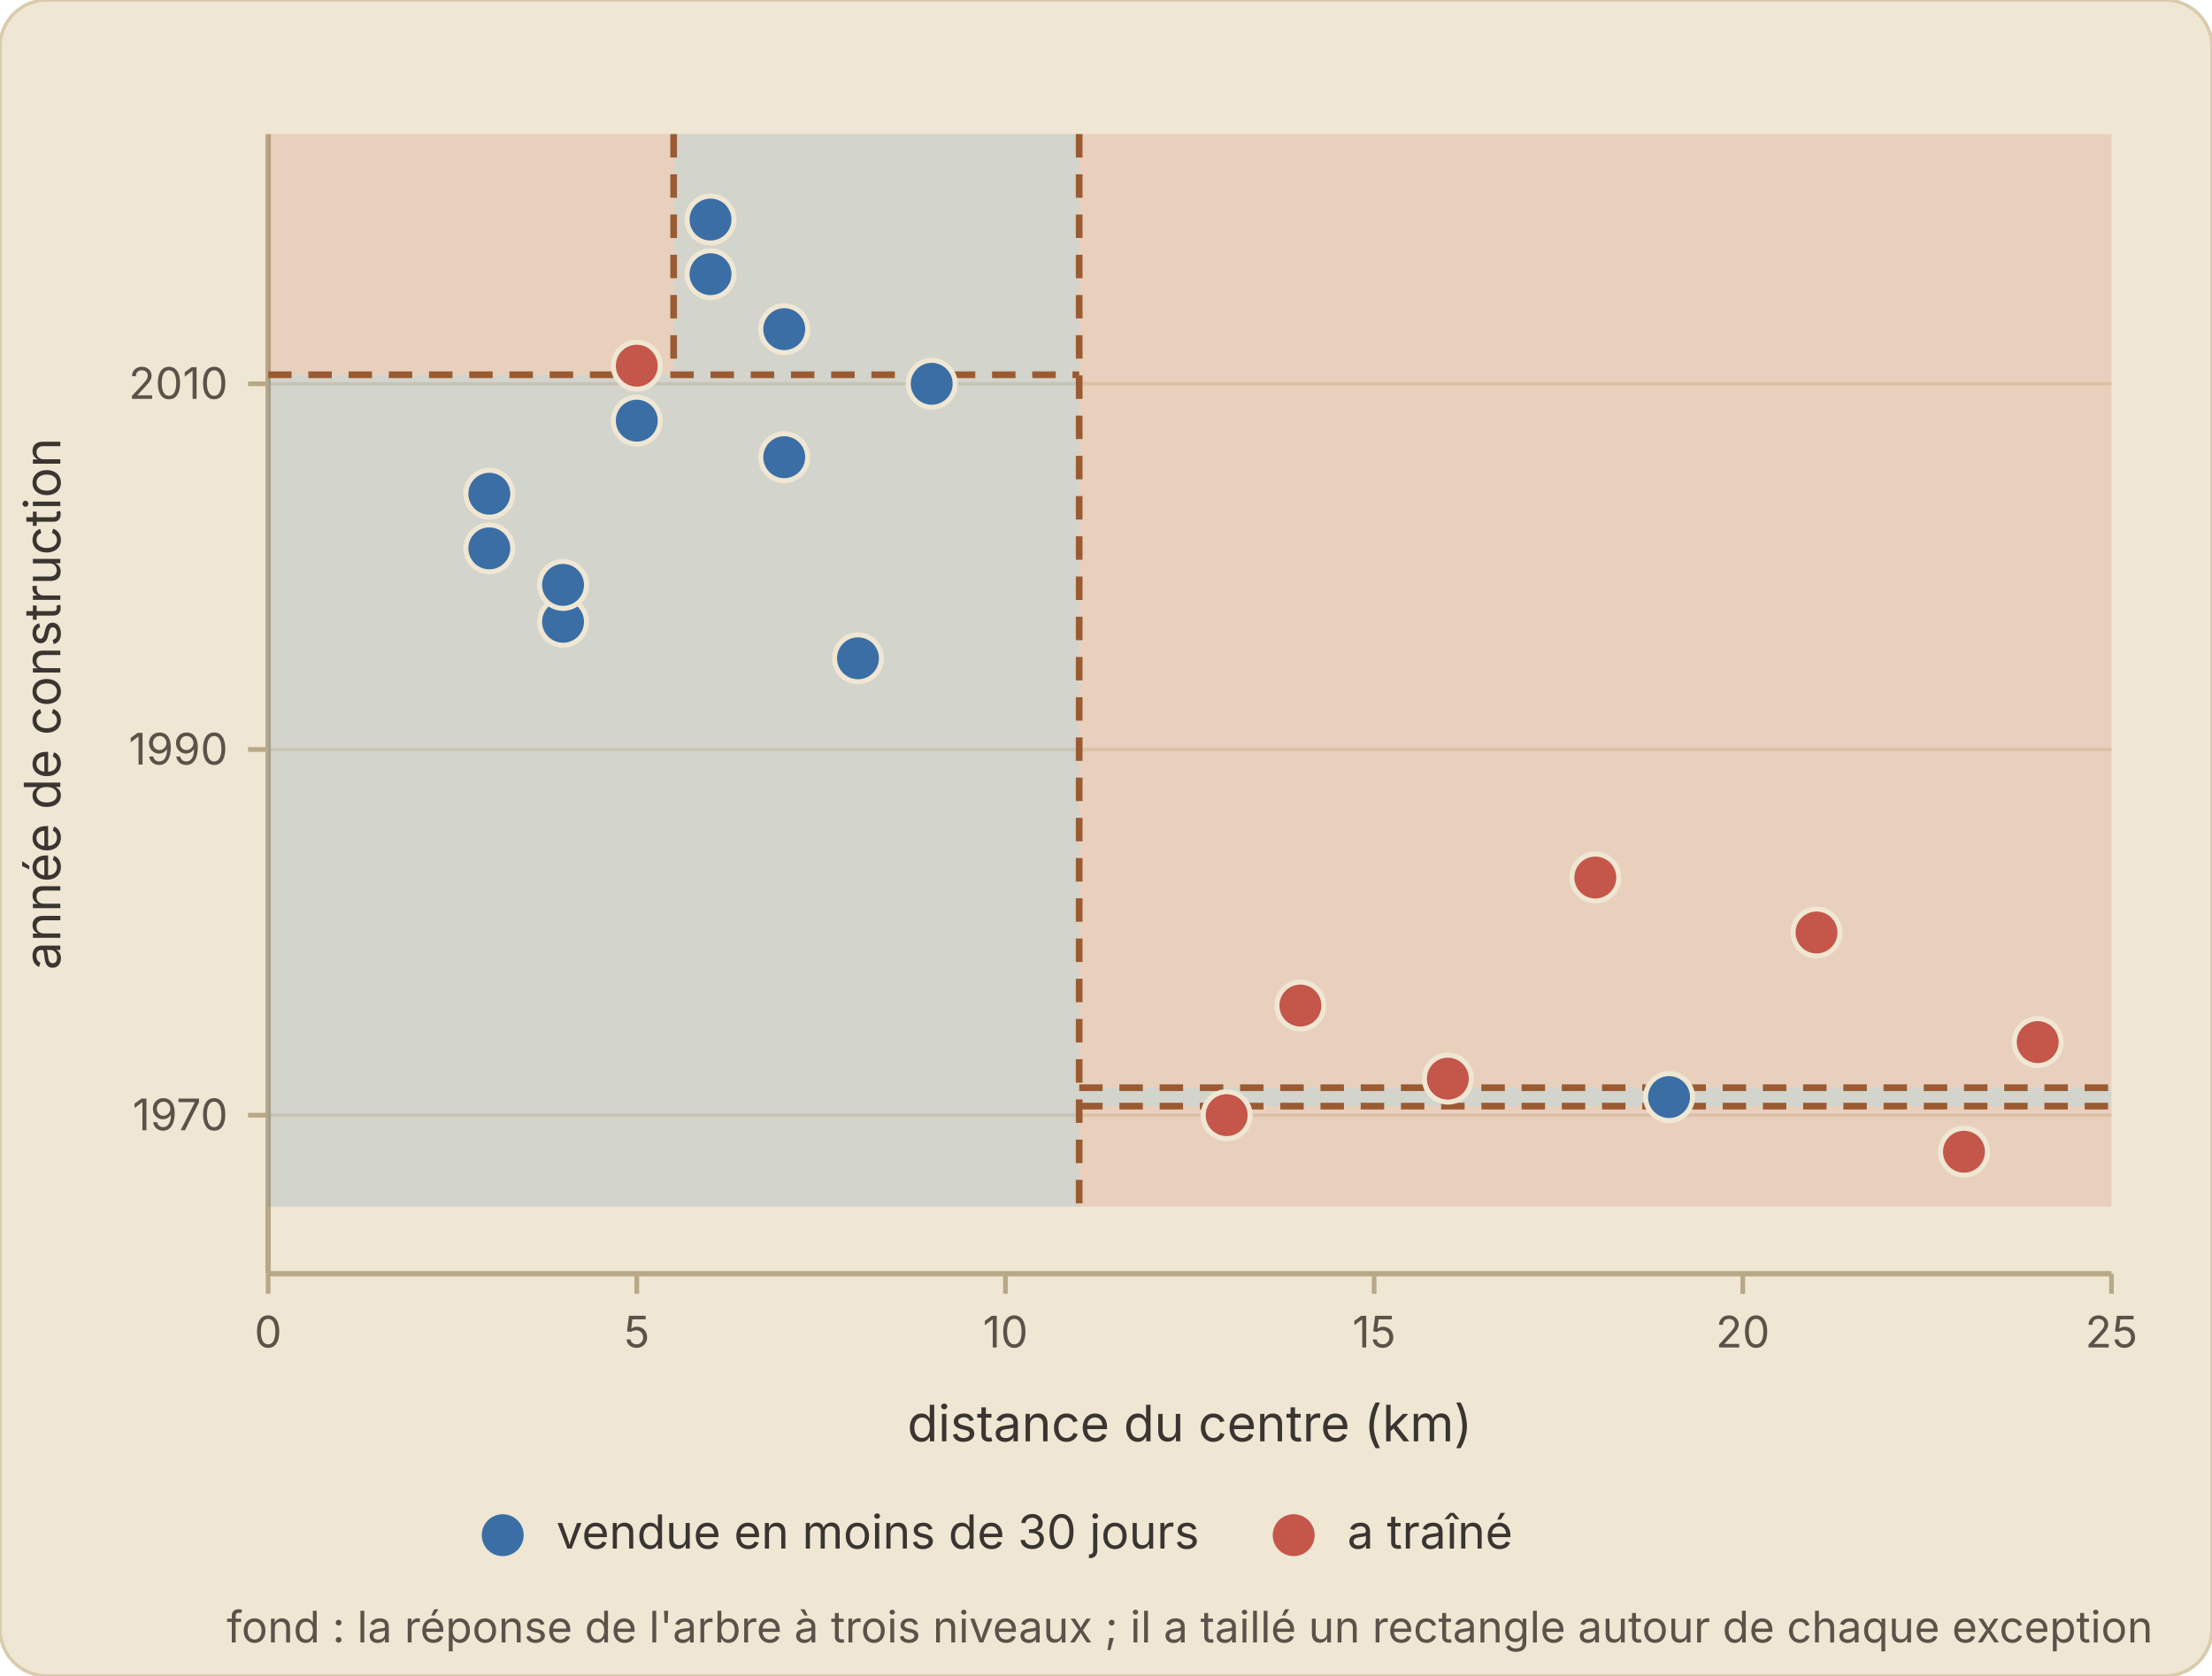
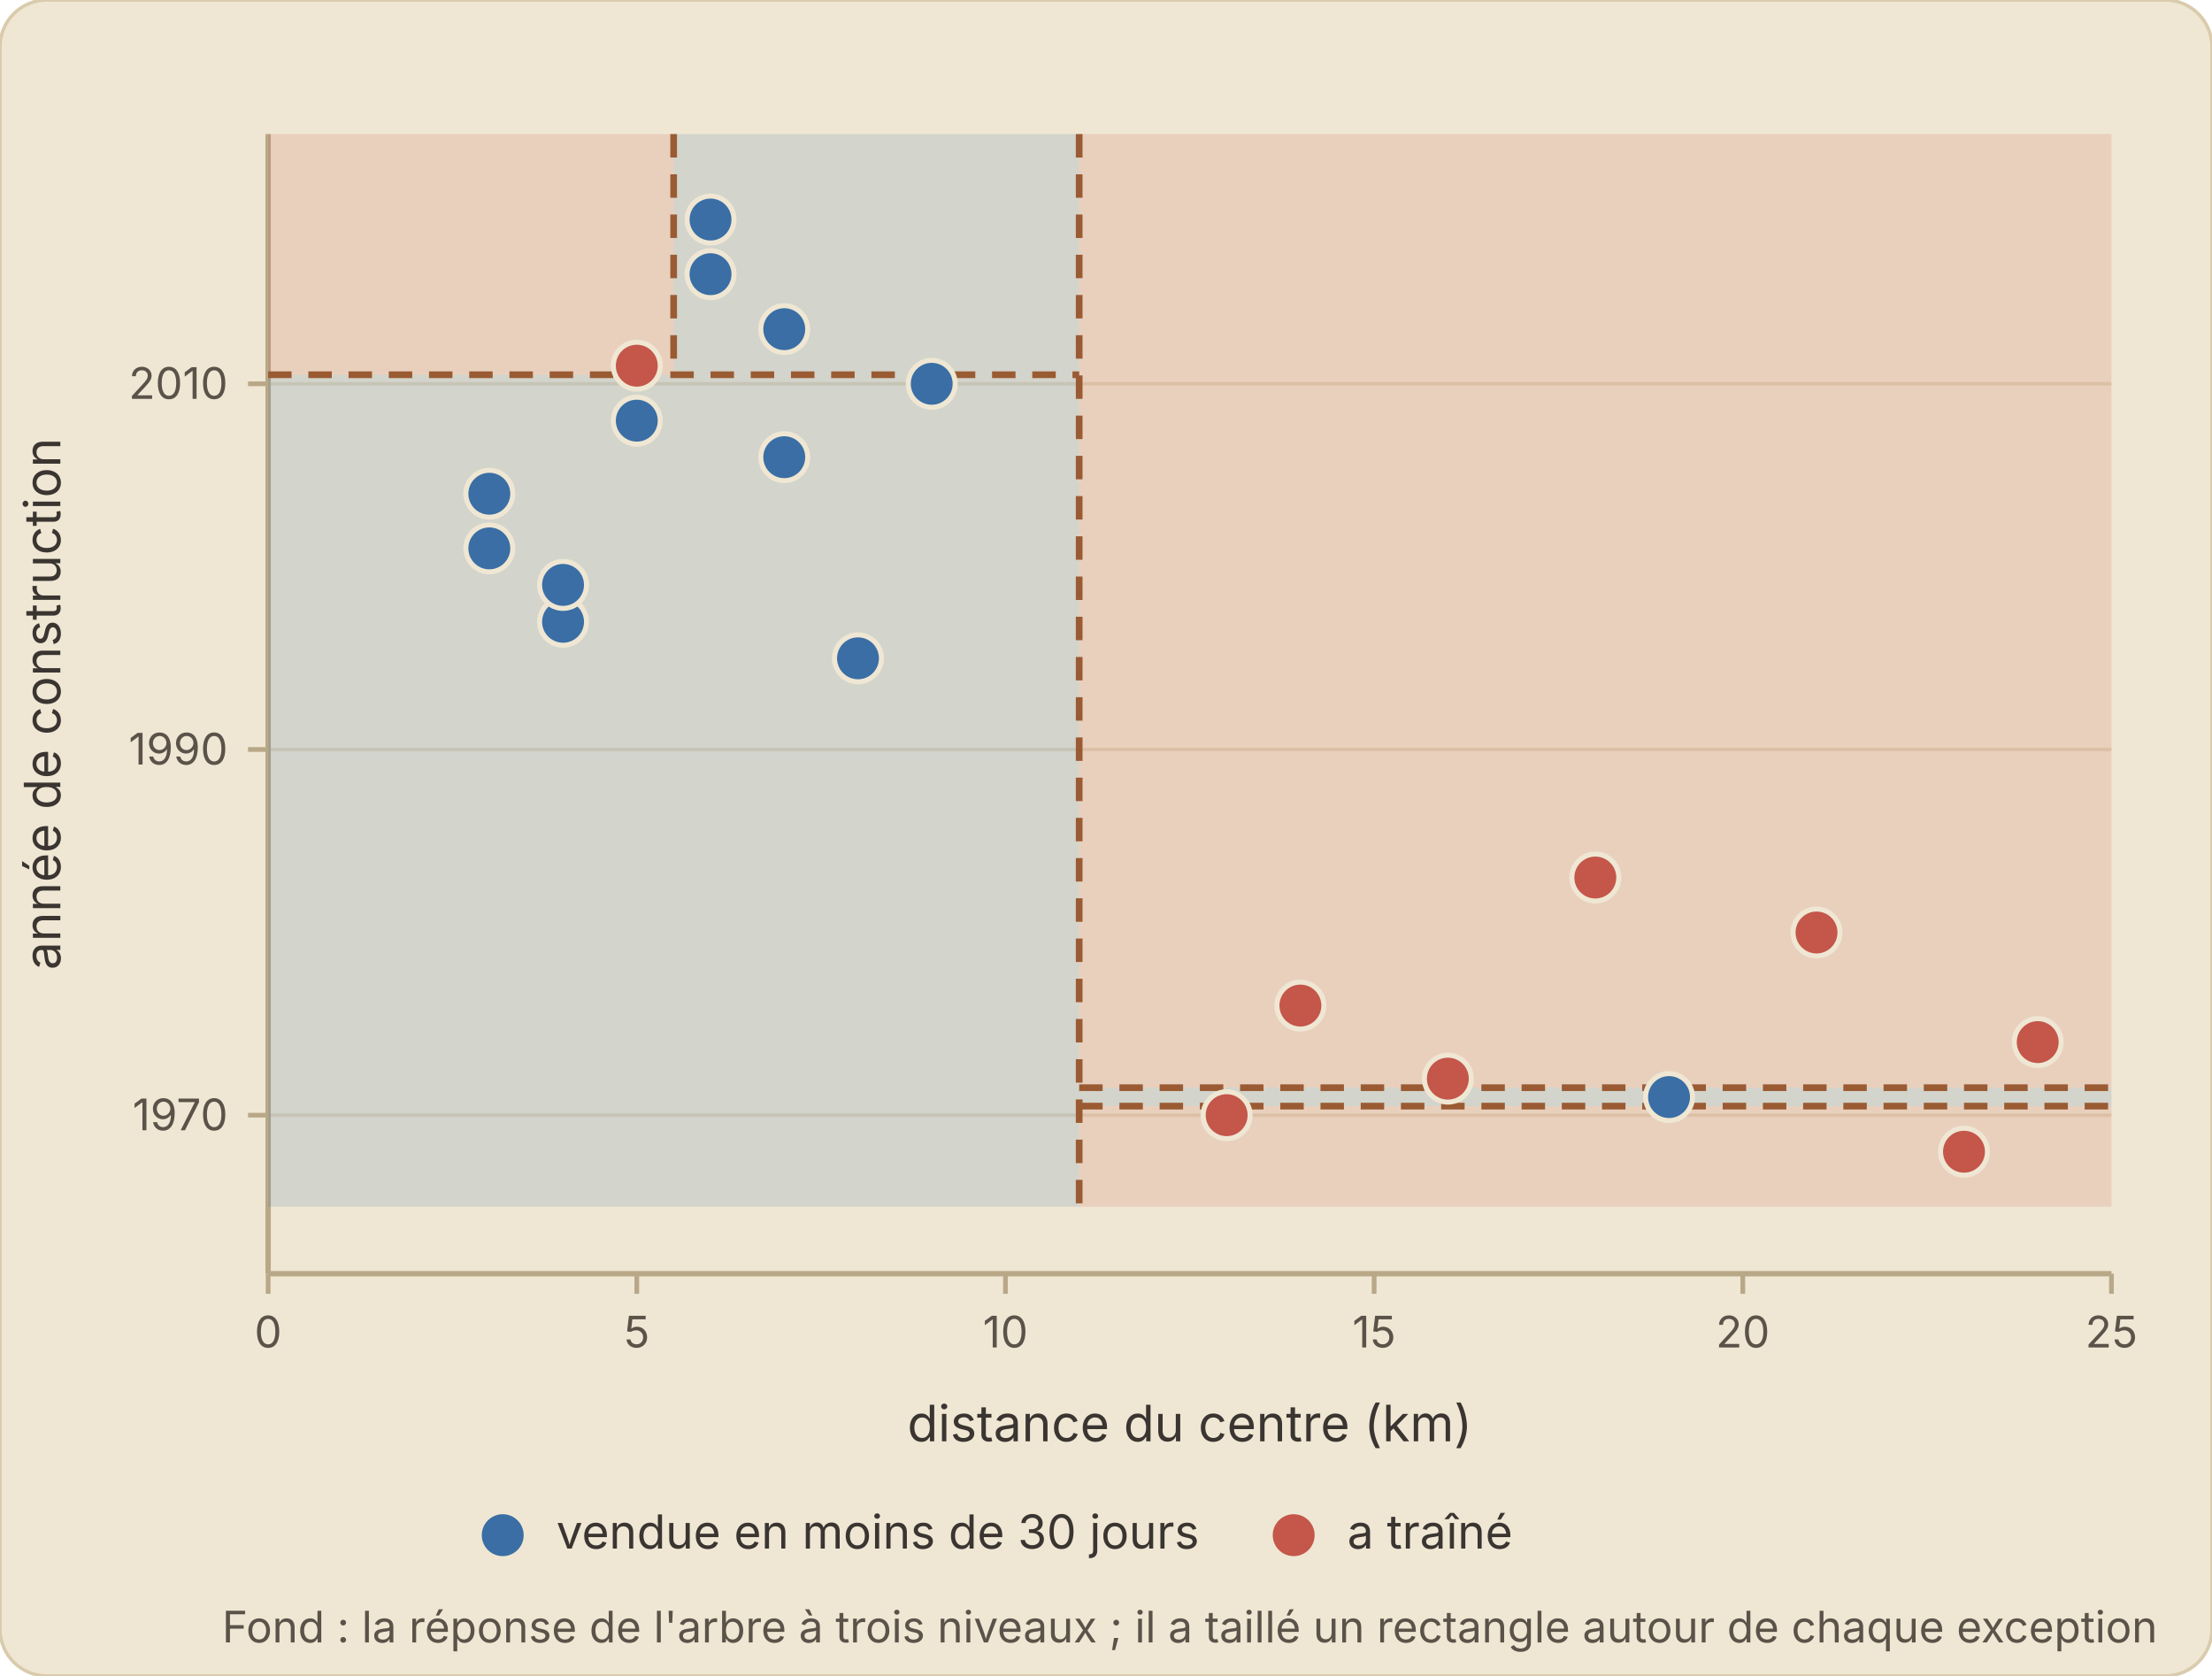
<svg xmlns="http://www.w3.org/2000/svg" viewBox="0 0 660 500" role="img" font-family="system-ui, -apple-system, sans-serif">
  <rect x="0" y="0" width="660" height="500" rx="14" fill="#efe7d3" stroke="#d9cbac" />
  <g stroke="#e0d4b8" stroke-width="1">
    <line x1="80" y1="332.7" x2="630" y2="332.7" />
    <line x1="80" y1="223.6" x2="630" y2="223.6" />
    <line x1="80" y1="114.5" x2="630" y2="114.5" />
  </g>
  <g stroke="#b8a888" stroke-width="1.6">
    <line x1="80" y1="40" x2="80" y2="380" />
    <line x1="80" y1="380" x2="630" y2="380" />
  </g>
  <g stroke="#b8a888" stroke-width="1.4">
    <line x1="80.0" y1="380" x2="80.0" y2="386" />
    <line x1="190.0" y1="380" x2="190.0" y2="386" />
    <line x1="300.0" y1="380" x2="300.0" y2="386" />
    <line x1="410.0" y1="380" x2="410.0" y2="386" />
    <line x1="520.0" y1="380" x2="520.0" y2="386" />
    <line x1="630.0" y1="380" x2="630.0" y2="386" />
  </g>
  <g font-size="13" fill="#5b5249" text-anchor="middle">
    <text x="80.0" y="402">0</text>
    <text x="190.0" y="402">5</text>
    <text x="300.0" y="402">10</text>
    <text x="410.0" y="402">15</text>
    <text x="520.0" y="402">20</text>
    <text x="630.0" y="402">25</text>
    <text x="355" y="430" font-size="15" fill="#3a3531">distance du centre (km)</text>
  </g>
  <g stroke="#b8a888" stroke-width="1.4">
    <line x1="74" y1="332.7" x2="80" y2="332.7" />
    <line x1="74" y1="223.6" x2="80" y2="223.6" />
    <line x1="74" y1="114.5" x2="80" y2="114.5" />
  </g>
  <g font-size="13" fill="#5b5249" text-anchor="end">
    <text x="68" y="337.2">1970</text>
    <text x="68" y="228.1">1990</text>
    <text x="68" y="119.0">2010</text>
  </g>
  <text x="18" y="210" font-size="15" fill="#3a3531" text-anchor="middle" transform="rotate(-90 18 210)">année de construction</text>
  <rect x="80.0" y="111.8" width="242.0" height="248.2" fill="#3a6ea5" fill-opacity="0.16" />
  <rect x="80.0" y="40.0" width="121.0" height="71.8" fill="#c4564a" fill-opacity="0.16" />
  <rect x="201.0" y="40.0" width="121.0" height="71.8" fill="#3a6ea5" fill-opacity="0.16" />
  <rect x="322.0" y="330.0" width="308.0" height="30.0" fill="#c4564a" fill-opacity="0.16" />
  <rect x="322.0" y="324.5" width="308.0" height="5.5" fill="#3a6ea5" fill-opacity="0.16" />
  <rect x="322.0" y="40.0" width="308.0" height="284.5" fill="#c4564a" fill-opacity="0.16" />
  <g stroke="#9a5b33" stroke-width="2" stroke-dasharray="7 5">
    <line x1="322.0" y1="40.0" x2="322.0" y2="360.0" />
    <line x1="80.0" y1="111.8" x2="322.0" y2="111.8" />
    <line x1="201.0" y1="40.0" x2="201.0" y2="111.8" />
    <line x1="322.0" y1="324.5" x2="630.0" y2="324.5" />
    <line x1="322.0" y1="330.0" x2="630.0" y2="330.0" />
  </g>
  <g fill="#3a6ea5" stroke="#efe7d3" stroke-width="1.5">
    <circle cx="168.0" cy="185.5" r="7" />
    <circle cx="234.0" cy="98.2" r="7" />
    <circle cx="146.0" cy="147.3" r="7" />
    <circle cx="498.0" cy="327.3" r="7" />
    <circle cx="212.0" cy="81.8" r="7" />
    <circle cx="256.0" cy="196.4" r="7" />
    <circle cx="190.0" cy="125.5" r="7" />
    <circle cx="146.0" cy="163.6" r="7" />
    <circle cx="278.0" cy="114.5" r="7" />
    <circle cx="212.0" cy="65.5" r="7" />
    <circle cx="168.0" cy="174.5" r="7" />
    <circle cx="234.0" cy="136.4" r="7" />
  </g>
  <g fill="#c4564a" stroke="#efe7d3" stroke-width="1.5">
    <circle cx="432.0" cy="321.8" r="7" />
    <circle cx="542.0" cy="278.2" r="7" />
    <circle cx="388.0" cy="300.0" r="7" />
    <circle cx="586.0" cy="343.6" r="7" />
    <circle cx="190.0" cy="109.1" r="7" />
    <circle cx="476.0" cy="261.8" r="7" />
    <circle cx="366.0" cy="332.7" r="7" />
    <circle cx="608.0" cy="310.9" r="7" />
  </g>
  <circle cx="150" cy="458" r="7" fill="#3a6ea5" stroke="#efe7d3" stroke-width="1.5" />
  <text x="166" y="462" font-size="14" fill="#3a3531" text-anchor="start">vendue en moins de 30 jours</text>
  <circle cx="386" cy="458" r="7" fill="#c4564a" stroke="#efe7d3" stroke-width="1.5" />
  <text x="402" y="462" font-size="14" fill="#3a3531" text-anchor="start">a traîné</text>
-   <text x="355" y="490" font-size="13" fill="#5b5249" text-anchor="middle">fond : la réponse de l'arbre à trois niveaux ; il a taillé un rectangle autour de chaque exception</text>
+   <text x="355" y="490" font-size="13" fill="#5b5249" text-anchor="middle">Fond : la réponse de l'arbre à trois niveaux ; il a taillé un rectangle autour de chaque exception</text>
</svg>
